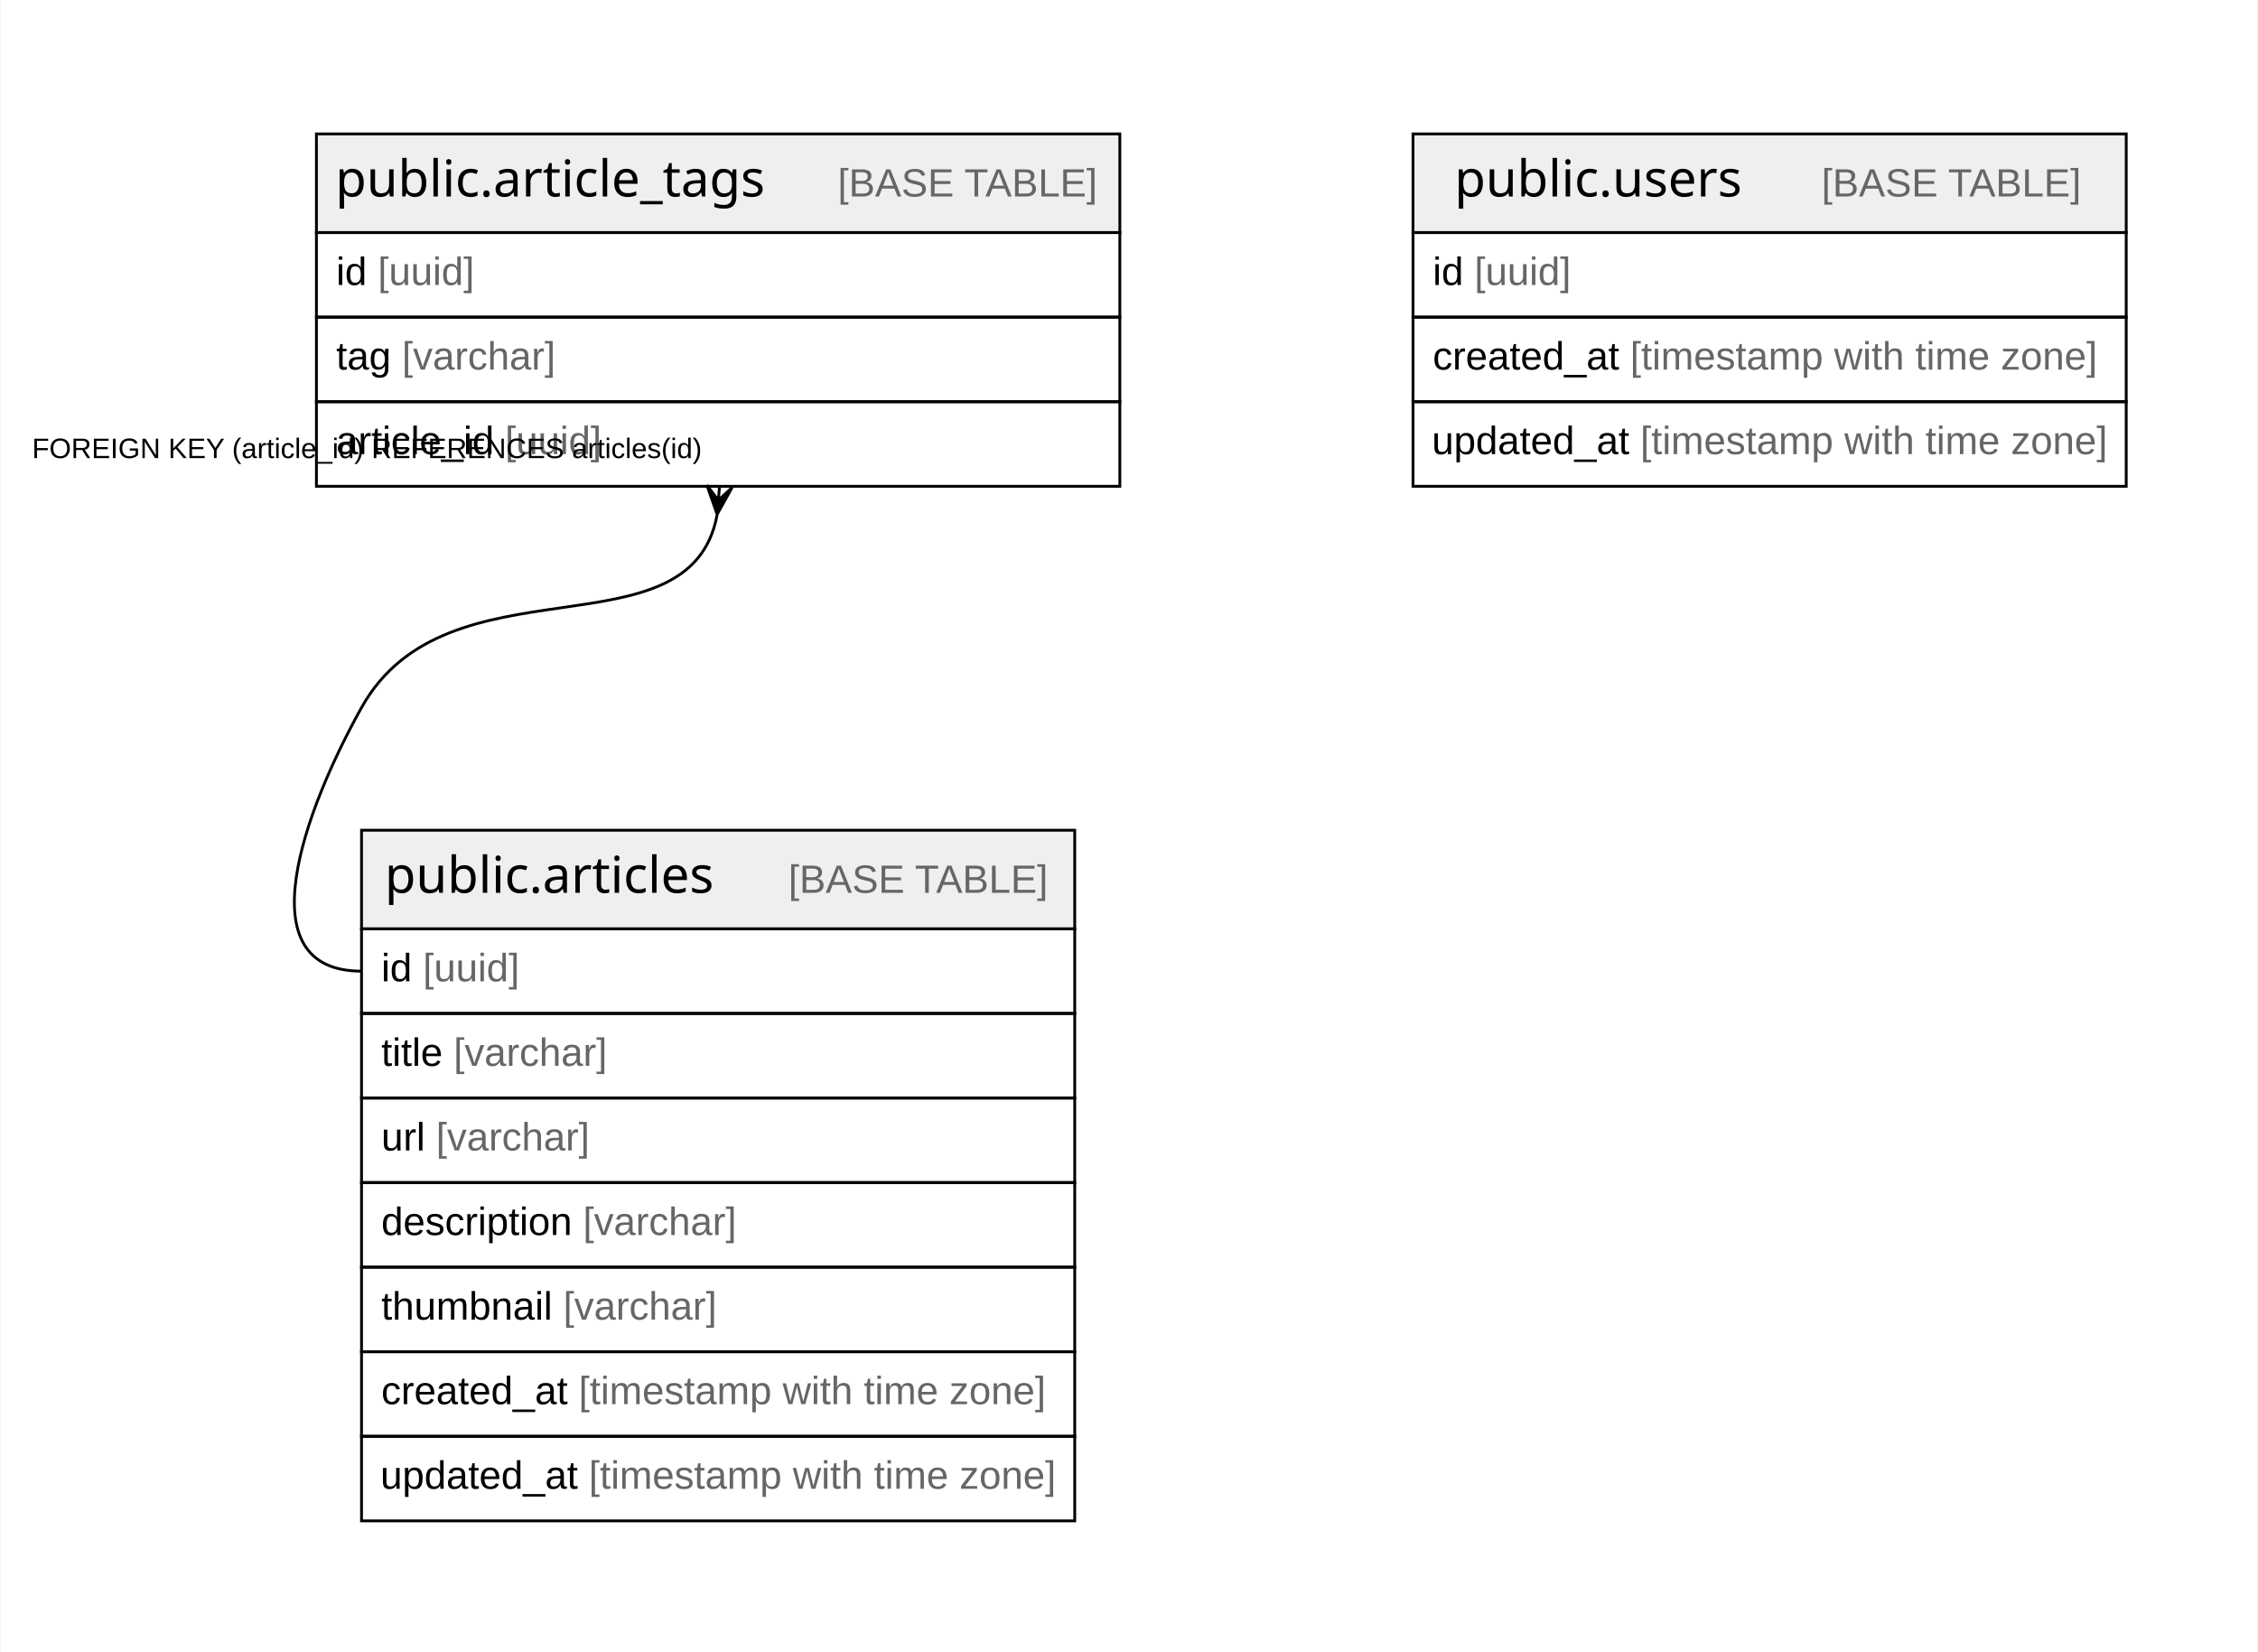
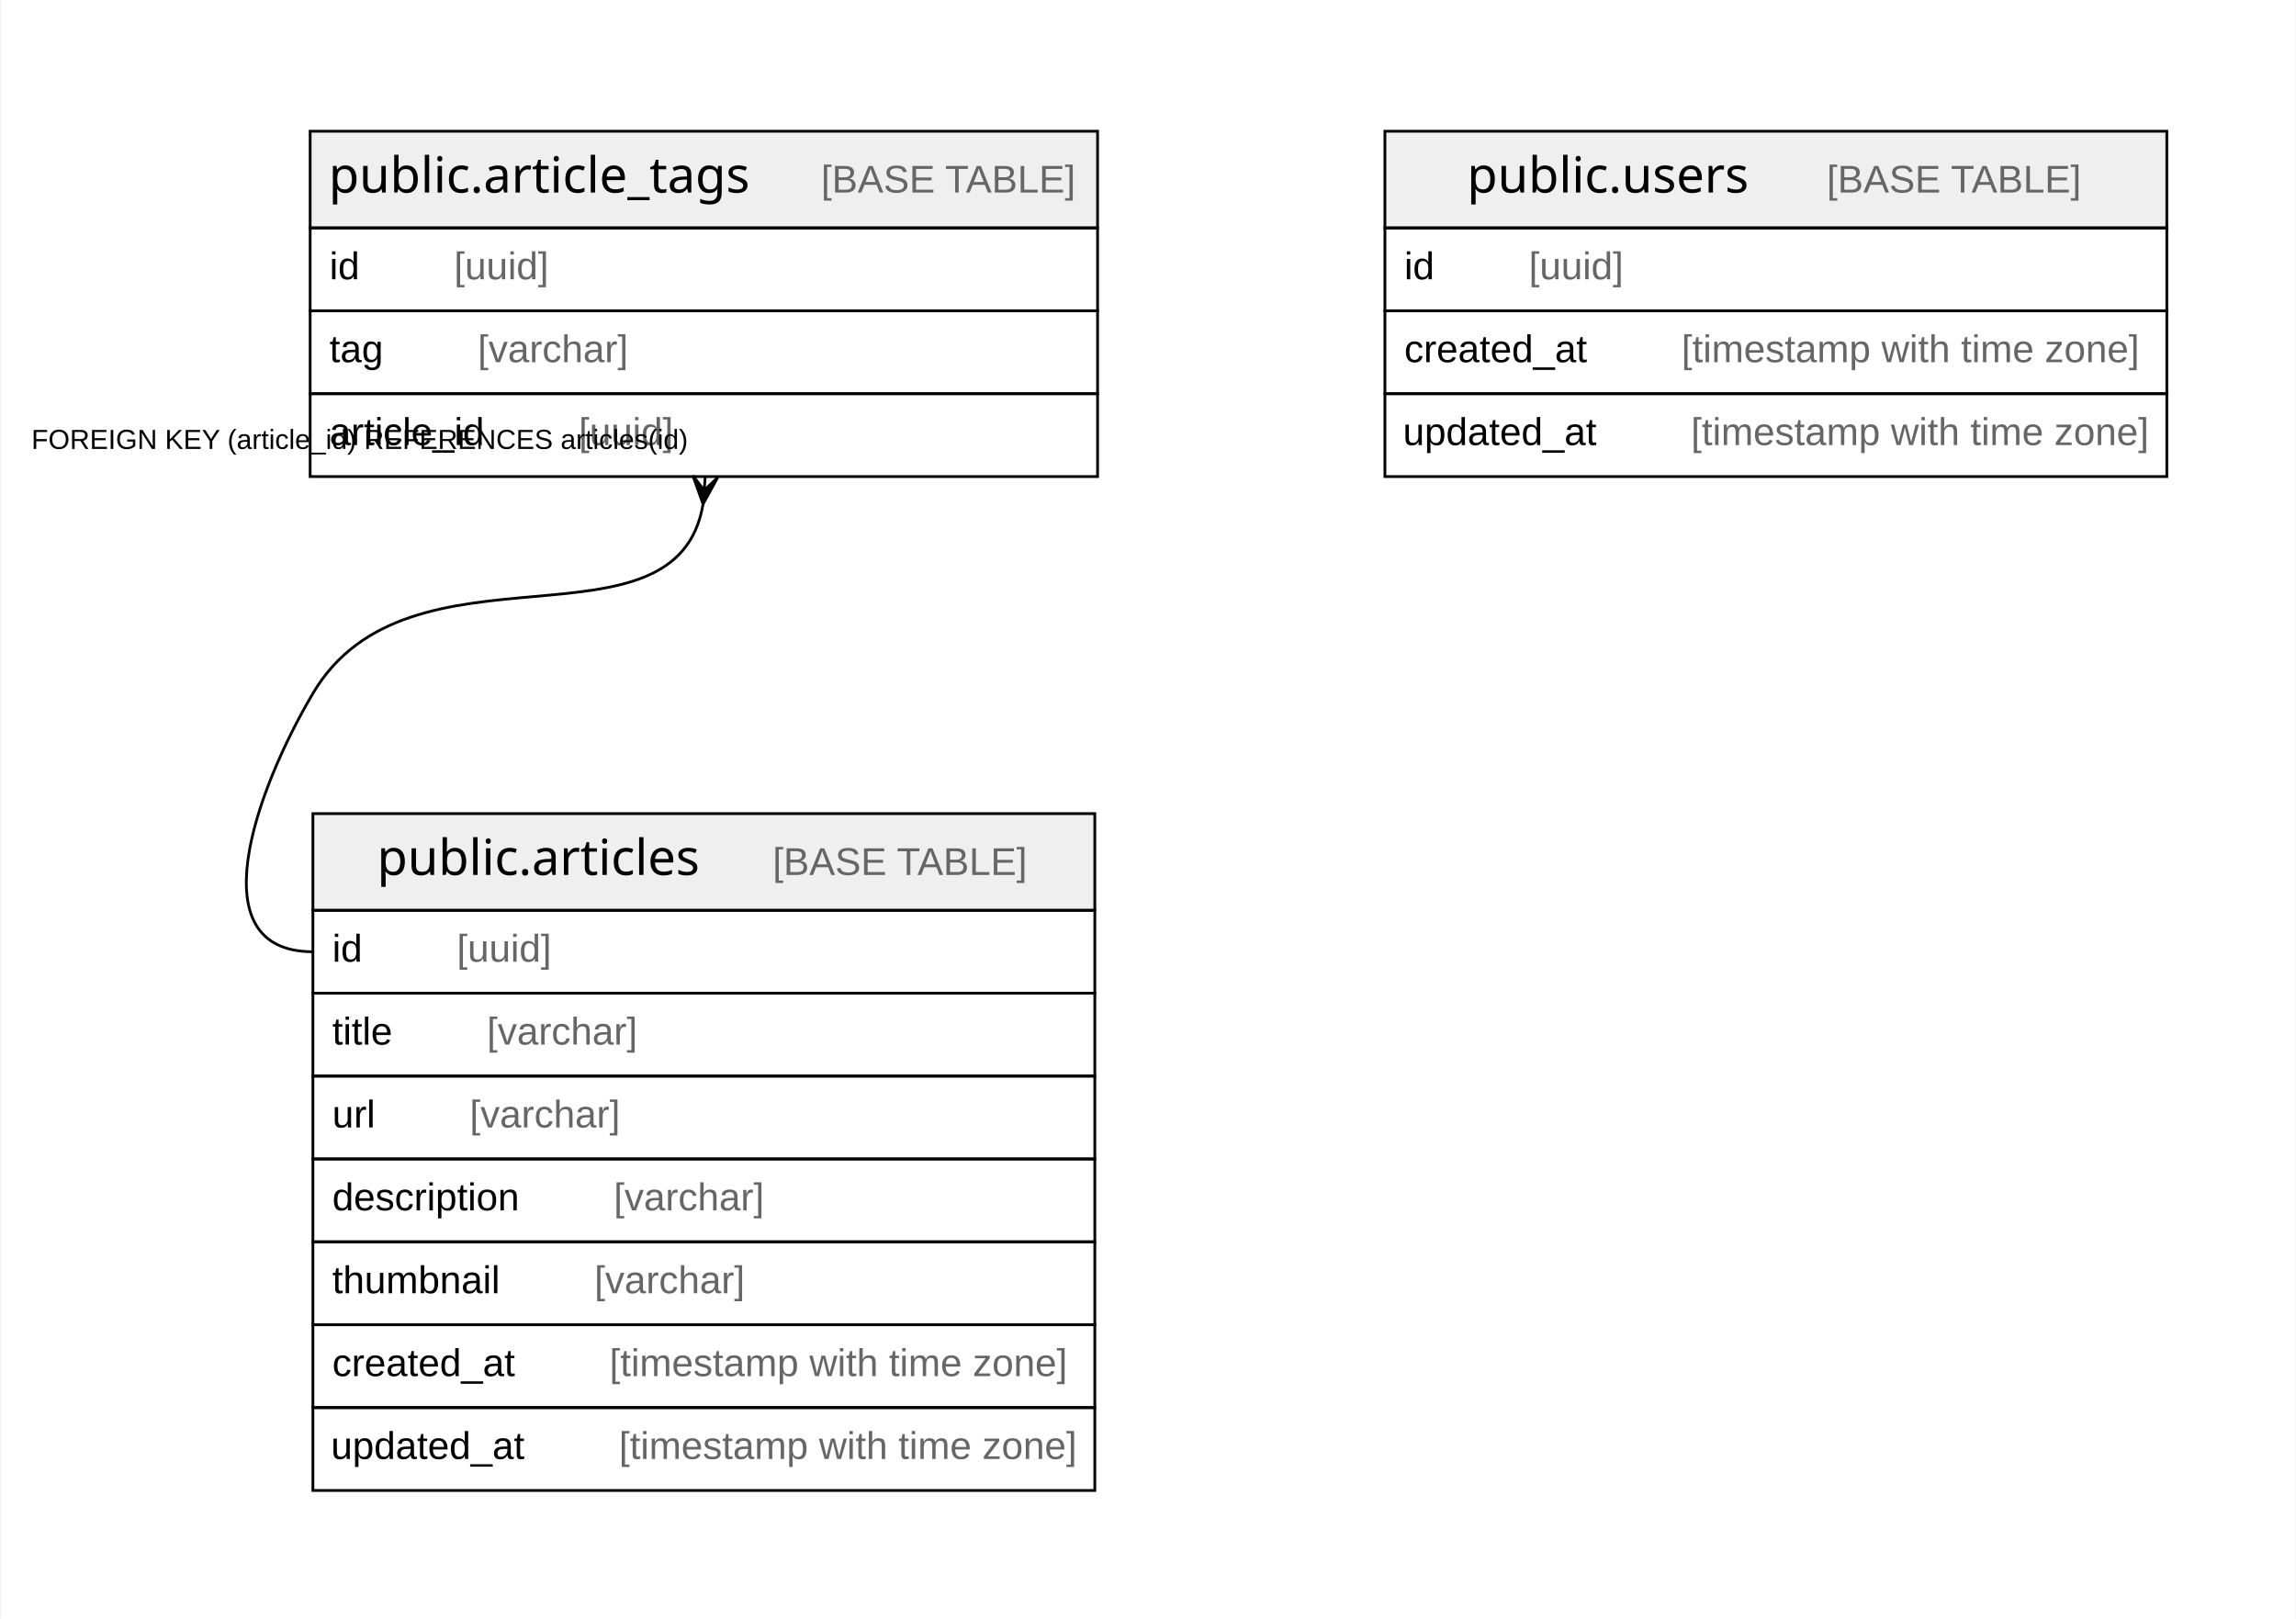
- <svg xmlns="http://www.w3.org/2000/svg" width="801pt" height="586pt" viewBox="0.00 0.00 800.50 586.00">
+ <svg xmlns="http://www.w3.org/2000/svg" width="831pt" height="586pt" viewBox="0.00 0.00 830.50 586.00">
  <g id="graph0" class="graph" transform="scale(1 1) rotate(0) translate(4 582)">
-     <polygon fill="#ffffff" stroke="transparent" points="-4,4 -4,-582 796.5,-582 796.5,4 -4,4" />
+     <polygon fill="#ffffff" stroke="transparent" points="-4,4 -4,-582 826.5,-582 826.5,4 -4,4" />
    <g id="node1" class="node">
-       <polygon fill="#efefef" stroke="transparent" points="124,-252.5 124,-287.5 377,-287.5 377,-252.5 124,-252.5" />
-       <polygon fill="none" stroke="#000000" points="124,-252.5 124,-287.5 377,-287.5 377,-252.5 124,-252.5" />
+       <polygon fill="#efefef" stroke="transparent" points="109,-252.5 109,-287.5 392,-287.5 392,-252.5 109,-252.5" />
+       <polygon fill="none" stroke="#000000" points="109,-252.5 109,-287.5 392,-287.5 392,-252.5 109,-252.5" />
      <text text-anchor="start" x="132.214" y="-265.3" font-family="Arial Bold" font-size="18.00" fill="#000000">public.articles</text>
      <text text-anchor="start" x="241.218" y="-265.3" font-family="Arial" font-size="14.00" fill="#000000">    </text>
      <text text-anchor="start" x="275.423" y="-265.3" font-family="Arial" font-size="14.00" fill="#666666">[BASE TABLE]</text>
-       <polygon fill="none" stroke="#000000" points="124,-222.5 124,-252.5 377,-252.5 377,-222.5 124,-222.5" />
-       <text text-anchor="start" x="131" y="-233.9" font-family="Arial" font-size="14.00" fill="#000000">id </text>
-       <text text-anchor="start" x="145.78" y="-233.9" font-family="Arial" font-size="14.00" fill="#666666">[uuid]</text>
-       <polygon fill="none" stroke="#000000" points="124,-192.5 124,-222.5 377,-222.5 377,-192.5 124,-192.5" />
-       <text text-anchor="start" x="131" y="-203.9" font-family="Arial" font-size="14.00" fill="#000000">title </text>
-       <text text-anchor="start" x="156.668" y="-203.9" font-family="Arial" font-size="14.00" fill="#666666">[varchar]</text>
-       <polygon fill="none" stroke="#000000" points="124,-162.5 124,-192.5 377,-192.5 377,-162.5 124,-162.5" />
-       <text text-anchor="start" x="131" y="-173.9" font-family="Arial" font-size="14.00" fill="#000000">url </text>
-       <text text-anchor="start" x="150.44" y="-173.9" font-family="Arial" font-size="14.00" fill="#666666">[varchar]</text>
-       <polygon fill="none" stroke="#000000" points="124,-132.5 124,-162.5 377,-162.5 377,-132.5 124,-132.5" />
-       <text text-anchor="start" x="131" y="-143.9" font-family="Arial" font-size="14.00" fill="#000000">description </text>
-       <text text-anchor="start" x="202.568" y="-143.9" font-family="Arial" font-size="14.00" fill="#666666">[varchar]</text>
-       <polygon fill="none" stroke="#000000" points="124,-102.5 124,-132.5 377,-132.5 377,-102.5 124,-102.5" />
-       <text text-anchor="start" x="131" y="-113.9" font-family="Arial" font-size="14.00" fill="#000000">thumbnail </text>
-       <text text-anchor="start" x="195.568" y="-113.9" font-family="Arial" font-size="14.00" fill="#666666">[varchar]</text>
-       <polygon fill="none" stroke="#000000" points="124,-72.5 124,-102.5 377,-102.5 377,-72.5 124,-72.5" />
-       <text text-anchor="start" x="131" y="-83.9" font-family="Arial" font-size="14.00" fill="#000000">created_at </text>
-       <text text-anchor="start" x="201.028" y="-83.9" font-family="Arial" font-size="14.00" fill="#666666">[timestamp with time zone]</text>
-       <polygon fill="none" stroke="#000000" points="124,-42.5 124,-72.5 377,-72.5 377,-42.5 124,-42.5" />
-       <text text-anchor="start" x="130.691" y="-53.9" font-family="Arial" font-size="14.00" fill="#000000">updated_at </text>
-       <text text-anchor="start" x="204.624" y="-53.9" font-family="Arial" font-size="14.00" fill="#666666">[timestamp with time zone]</text>
+       <polygon fill="none" stroke="#000000" points="109,-222.5 109,-252.5 392,-252.5 392,-222.5 109,-222.5" />
+       <text text-anchor="start" x="116" y="-233.9" font-family="Arial" font-size="14.00" fill="#000000">id    </text>
+       <text text-anchor="start" x="161.094" y="-233.9" font-family="Arial" font-size="14.00" fill="#666666">[uuid]</text>
+       <polygon fill="none" stroke="#000000" points="109,-192.5 109,-222.5 392,-222.5 392,-192.5 109,-192.5" />
+       <text text-anchor="start" x="116" y="-203.9" font-family="Arial" font-size="14.00" fill="#000000">title    </text>
+       <text text-anchor="start" x="171.982" y="-203.9" font-family="Arial" font-size="14.00" fill="#666666">[varchar]</text>
+       <polygon fill="none" stroke="#000000" points="109,-162.5 109,-192.5 392,-192.5 392,-162.5 109,-162.5" />
+       <text text-anchor="start" x="116" y="-173.9" font-family="Arial" font-size="14.00" fill="#000000">url    </text>
+       <text text-anchor="start" x="165.755" y="-173.9" font-family="Arial" font-size="14.00" fill="#666666">[varchar]</text>
+       <polygon fill="none" stroke="#000000" points="109,-132.5 109,-162.5 392,-162.5 392,-132.5 109,-132.5" />
+       <text text-anchor="start" x="116" y="-143.9" font-family="Arial" font-size="14.00" fill="#000000">description    </text>
+       <text text-anchor="start" x="217.882" y="-143.9" font-family="Arial" font-size="14.00" fill="#666666">[varchar]</text>
+       <polygon fill="none" stroke="#000000" points="109,-102.5 109,-132.5 392,-132.5 392,-102.5 109,-102.5" />
+       <text text-anchor="start" x="116" y="-113.9" font-family="Arial" font-size="14.00" fill="#000000">thumbnail    </text>
+       <text text-anchor="start" x="210.882" y="-113.9" font-family="Arial" font-size="14.00" fill="#666666">[varchar]</text>
+       <polygon fill="none" stroke="#000000" points="109,-72.5 109,-102.5 392,-102.5 392,-72.5 109,-72.5" />
+       <text text-anchor="start" x="116" y="-83.9" font-family="Arial" font-size="14.00" fill="#000000">created_at    </text>
+       <text text-anchor="start" x="216.342" y="-83.9" font-family="Arial" font-size="14.00" fill="#666666">[timestamp with time zone]</text>
+       <polygon fill="none" stroke="#000000" points="109,-42.5 109,-72.5 392,-72.5 392,-42.5 109,-42.5" />
+       <text text-anchor="start" x="115.534" y="-53.9" font-family="Arial" font-size="14.00" fill="#000000">updated_at    </text>
+       <text text-anchor="start" x="219.781" y="-53.9" font-family="Arial" font-size="14.00" fill="#666666">[timestamp with time zone]</text>
    </g>
    <g id="node2" class="node">
-       <polygon fill="#efefef" stroke="transparent" points="497,-499.5 497,-534.5 750,-534.5 750,-499.5 497,-499.5" />
-       <polygon fill="none" stroke="#000000" points="497,-499.5 497,-534.5 750,-534.5 750,-499.5 497,-499.5" />
-       <text text-anchor="start" x="511.709" y="-512.3" font-family="Arial Bold" font-size="18.00" fill="#000000">public.users</text>
-       <text text-anchor="start" x="607.723" y="-512.3" font-family="Arial" font-size="14.00" fill="#000000">    </text>
-       <text text-anchor="start" x="641.928" y="-512.3" font-family="Arial" font-size="14.00" fill="#666666">[BASE TABLE]</text>
-       <polygon fill="none" stroke="#000000" points="497,-469.5 497,-499.5 750,-499.5 750,-469.5 497,-469.5" />
-       <text text-anchor="start" x="504" y="-480.9" font-family="Arial" font-size="14.00" fill="#000000">id </text>
-       <text text-anchor="start" x="518.78" y="-480.9" font-family="Arial" font-size="14.00" fill="#666666">[uuid]</text>
-       <polygon fill="none" stroke="#000000" points="497,-439.5 497,-469.5 750,-469.5 750,-439.5 497,-439.5" />
-       <text text-anchor="start" x="504" y="-450.9" font-family="Arial" font-size="14.00" fill="#000000">created_at </text>
-       <text text-anchor="start" x="574.028" y="-450.9" font-family="Arial" font-size="14.00" fill="#666666">[timestamp with time zone]</text>
-       <polygon fill="none" stroke="#000000" points="497,-409.5 497,-439.5 750,-439.5 750,-409.5 497,-409.5" />
-       <text text-anchor="start" x="503.692" y="-420.9" font-family="Arial" font-size="14.00" fill="#000000">updated_at </text>
-       <text text-anchor="start" x="577.624" y="-420.9" font-family="Arial" font-size="14.00" fill="#666666">[timestamp with time zone]</text>
+       <polygon fill="#efefef" stroke="transparent" points="497,-499.5 497,-534.5 780,-534.5 780,-499.5 497,-499.5" />
+       <polygon fill="none" stroke="#000000" points="497,-499.5 497,-534.5 780,-534.5 780,-499.5 497,-499.5" />
+       <text text-anchor="start" x="526.709" y="-512.3" font-family="Arial Bold" font-size="18.00" fill="#000000">public.users</text>
+       <text text-anchor="start" x="622.723" y="-512.3" font-family="Arial" font-size="14.00" fill="#000000">    </text>
+       <text text-anchor="start" x="656.928" y="-512.3" font-family="Arial" font-size="14.00" fill="#666666">[BASE TABLE]</text>
+       <polygon fill="none" stroke="#000000" points="497,-469.5 497,-499.5 780,-499.5 780,-469.5 497,-469.5" />
+       <text text-anchor="start" x="504" y="-480.9" font-family="Arial" font-size="14.00" fill="#000000">id    </text>
+       <text text-anchor="start" x="549.094" y="-480.9" font-family="Arial" font-size="14.00" fill="#666666">[uuid]</text>
+       <polygon fill="none" stroke="#000000" points="497,-439.5 497,-469.5 780,-469.5 780,-439.5 497,-439.5" />
+       <text text-anchor="start" x="504" y="-450.9" font-family="Arial" font-size="14.00" fill="#000000">created_at    </text>
+       <text text-anchor="start" x="604.342" y="-450.9" font-family="Arial" font-size="14.00" fill="#666666">[timestamp with time zone]</text>
+       <polygon fill="none" stroke="#000000" points="497,-409.5 497,-439.5 780,-439.5 780,-409.5 497,-409.5" />
+       <text text-anchor="start" x="503.534" y="-420.9" font-family="Arial" font-size="14.00" fill="#000000">updated_at    </text>
+       <text text-anchor="start" x="607.781" y="-420.9" font-family="Arial" font-size="14.00" fill="#666666">[timestamp with time zone]</text>
    </g>
    <g id="node3" class="node">
      <polygon fill="#efefef" stroke="transparent" points="108,-499.5 108,-534.5 393,-534.5 393,-499.5 108,-499.5" />
      <polygon fill="none" stroke="#000000" points="108,-499.5 108,-534.5 393,-534.5 393,-499.5 108,-499.5" />
      <text text-anchor="start" x="114.703" y="-512.3" font-family="Arial Bold" font-size="18.00" fill="#000000">public.article_tags</text>
      <text text-anchor="start" x="258.729" y="-512.3" font-family="Arial" font-size="14.00" fill="#000000">    </text>
      <text text-anchor="start" x="292.933" y="-512.3" font-family="Arial" font-size="14.00" fill="#666666">[BASE TABLE]</text>
      <polygon fill="none" stroke="#000000" points="108,-469.5 108,-499.5 393,-499.5 393,-469.5 108,-469.5" />
-       <text text-anchor="start" x="115" y="-480.9" font-family="Arial" font-size="14.00" fill="#000000">id </text>
-       <text text-anchor="start" x="129.78" y="-480.9" font-family="Arial" font-size="14.00" fill="#666666">[uuid]</text>
+       <text text-anchor="start" x="115" y="-480.9" font-family="Arial" font-size="14.00" fill="#000000">id    </text>
+       <text text-anchor="start" x="160.094" y="-480.9" font-family="Arial" font-size="14.00" fill="#666666">[uuid]</text>
      <polygon fill="none" stroke="#000000" points="108,-439.5 108,-469.5 393,-469.5 393,-439.5 108,-439.5" />
-       <text text-anchor="start" x="115" y="-450.9" font-family="Arial" font-size="14.00" fill="#000000">tag </text>
-       <text text-anchor="start" x="138.346" y="-450.9" font-family="Arial" font-size="14.00" fill="#666666">[varchar]</text>
+       <text text-anchor="start" x="115" y="-450.9" font-family="Arial" font-size="14.00" fill="#000000">tag    </text>
+       <text text-anchor="start" x="168.661" y="-450.9" font-family="Arial" font-size="14.00" fill="#666666">[varchar]</text>
      <polygon fill="none" stroke="#000000" points="108,-409.5 108,-439.5 393,-439.5 393,-409.5 108,-409.5" />
-       <text text-anchor="start" x="115" y="-420.9" font-family="Arial" font-size="14.00" fill="#000000">article_id </text>
-       <text text-anchor="start" x="174.892" y="-420.9" font-family="Arial" font-size="14.00" fill="#666666">[uuid]</text>
+       <text text-anchor="start" x="115" y="-420.9" font-family="Arial" font-size="14.00" fill="#000000">article_id    </text>
+       <text text-anchor="start" x="205.206" y="-420.9" font-family="Arial" font-size="14.00" fill="#666666">[uuid]</text>
    </g>
    <g id="edge1" class="edge">
-       <path fill="none" stroke="#000000" d="M250.117,-399.265C240.474,-348 154.482,-385.675 124,-331 103.765,-294.704 82.444,-237.5 124,-237.5" />
-       <polygon fill="#000000" stroke="#000000" points="250.141,-399.537 246.517,-409.887 250.57,-404.519 251,-409.5 251,-409.5 251,-409.5 250.57,-404.519 255.483,-409.113 250.141,-399.537 250.141,-399.537" />
+       <path fill="none" stroke="#000000" d="M250.208,-399.471C240.476,-342.743 143.775,-389.959 109,-331 87.888,-295.207 67.444,-237.5 109,-237.5" />
+       <polygon fill="#000000" stroke="#000000" points="250.212,-399.531 246.514,-409.854 250.606,-404.515 251,-409.5 251,-409.5 251,-409.5 250.606,-404.515 255.486,-409.146 250.212,-399.531 250.212,-399.531" />
      <text text-anchor="start" x="7.117" y="-419.5" font-family="Arial" font-size="10.00" fill="#000000">FOREIGN KEY (article_id) REFERENCES articles(id)</text>
    </g>
  </g>
</svg>
